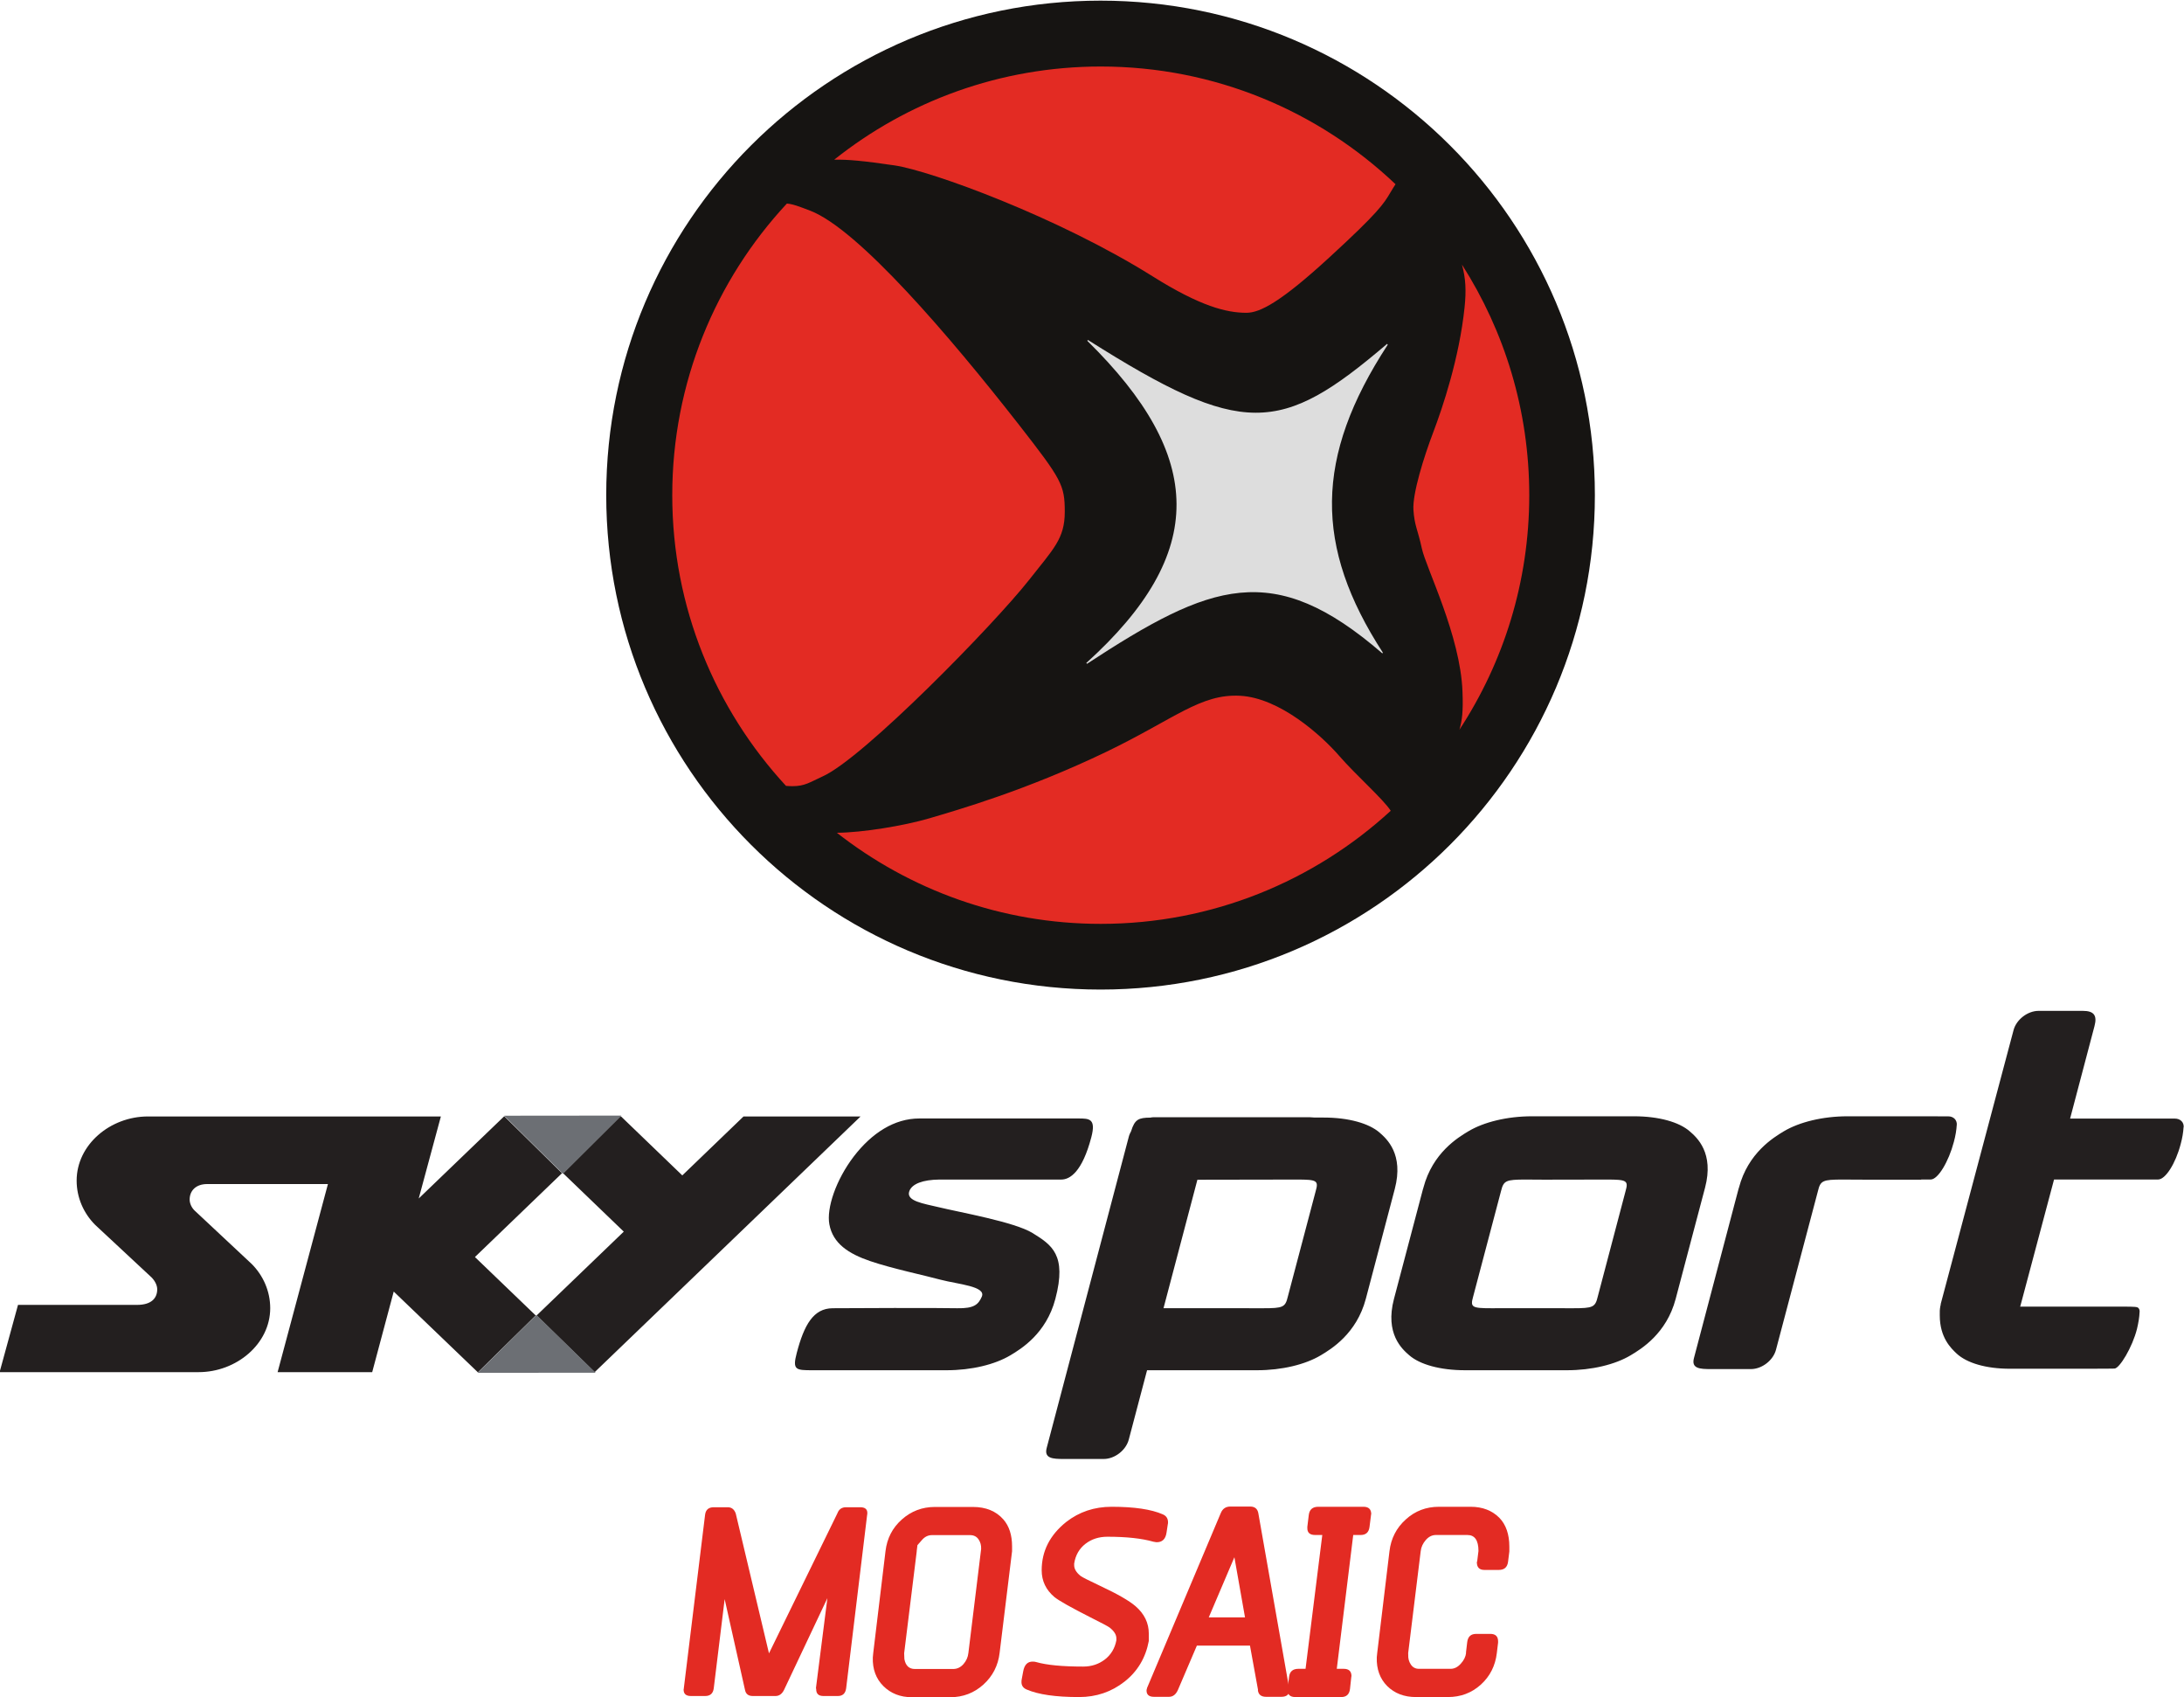
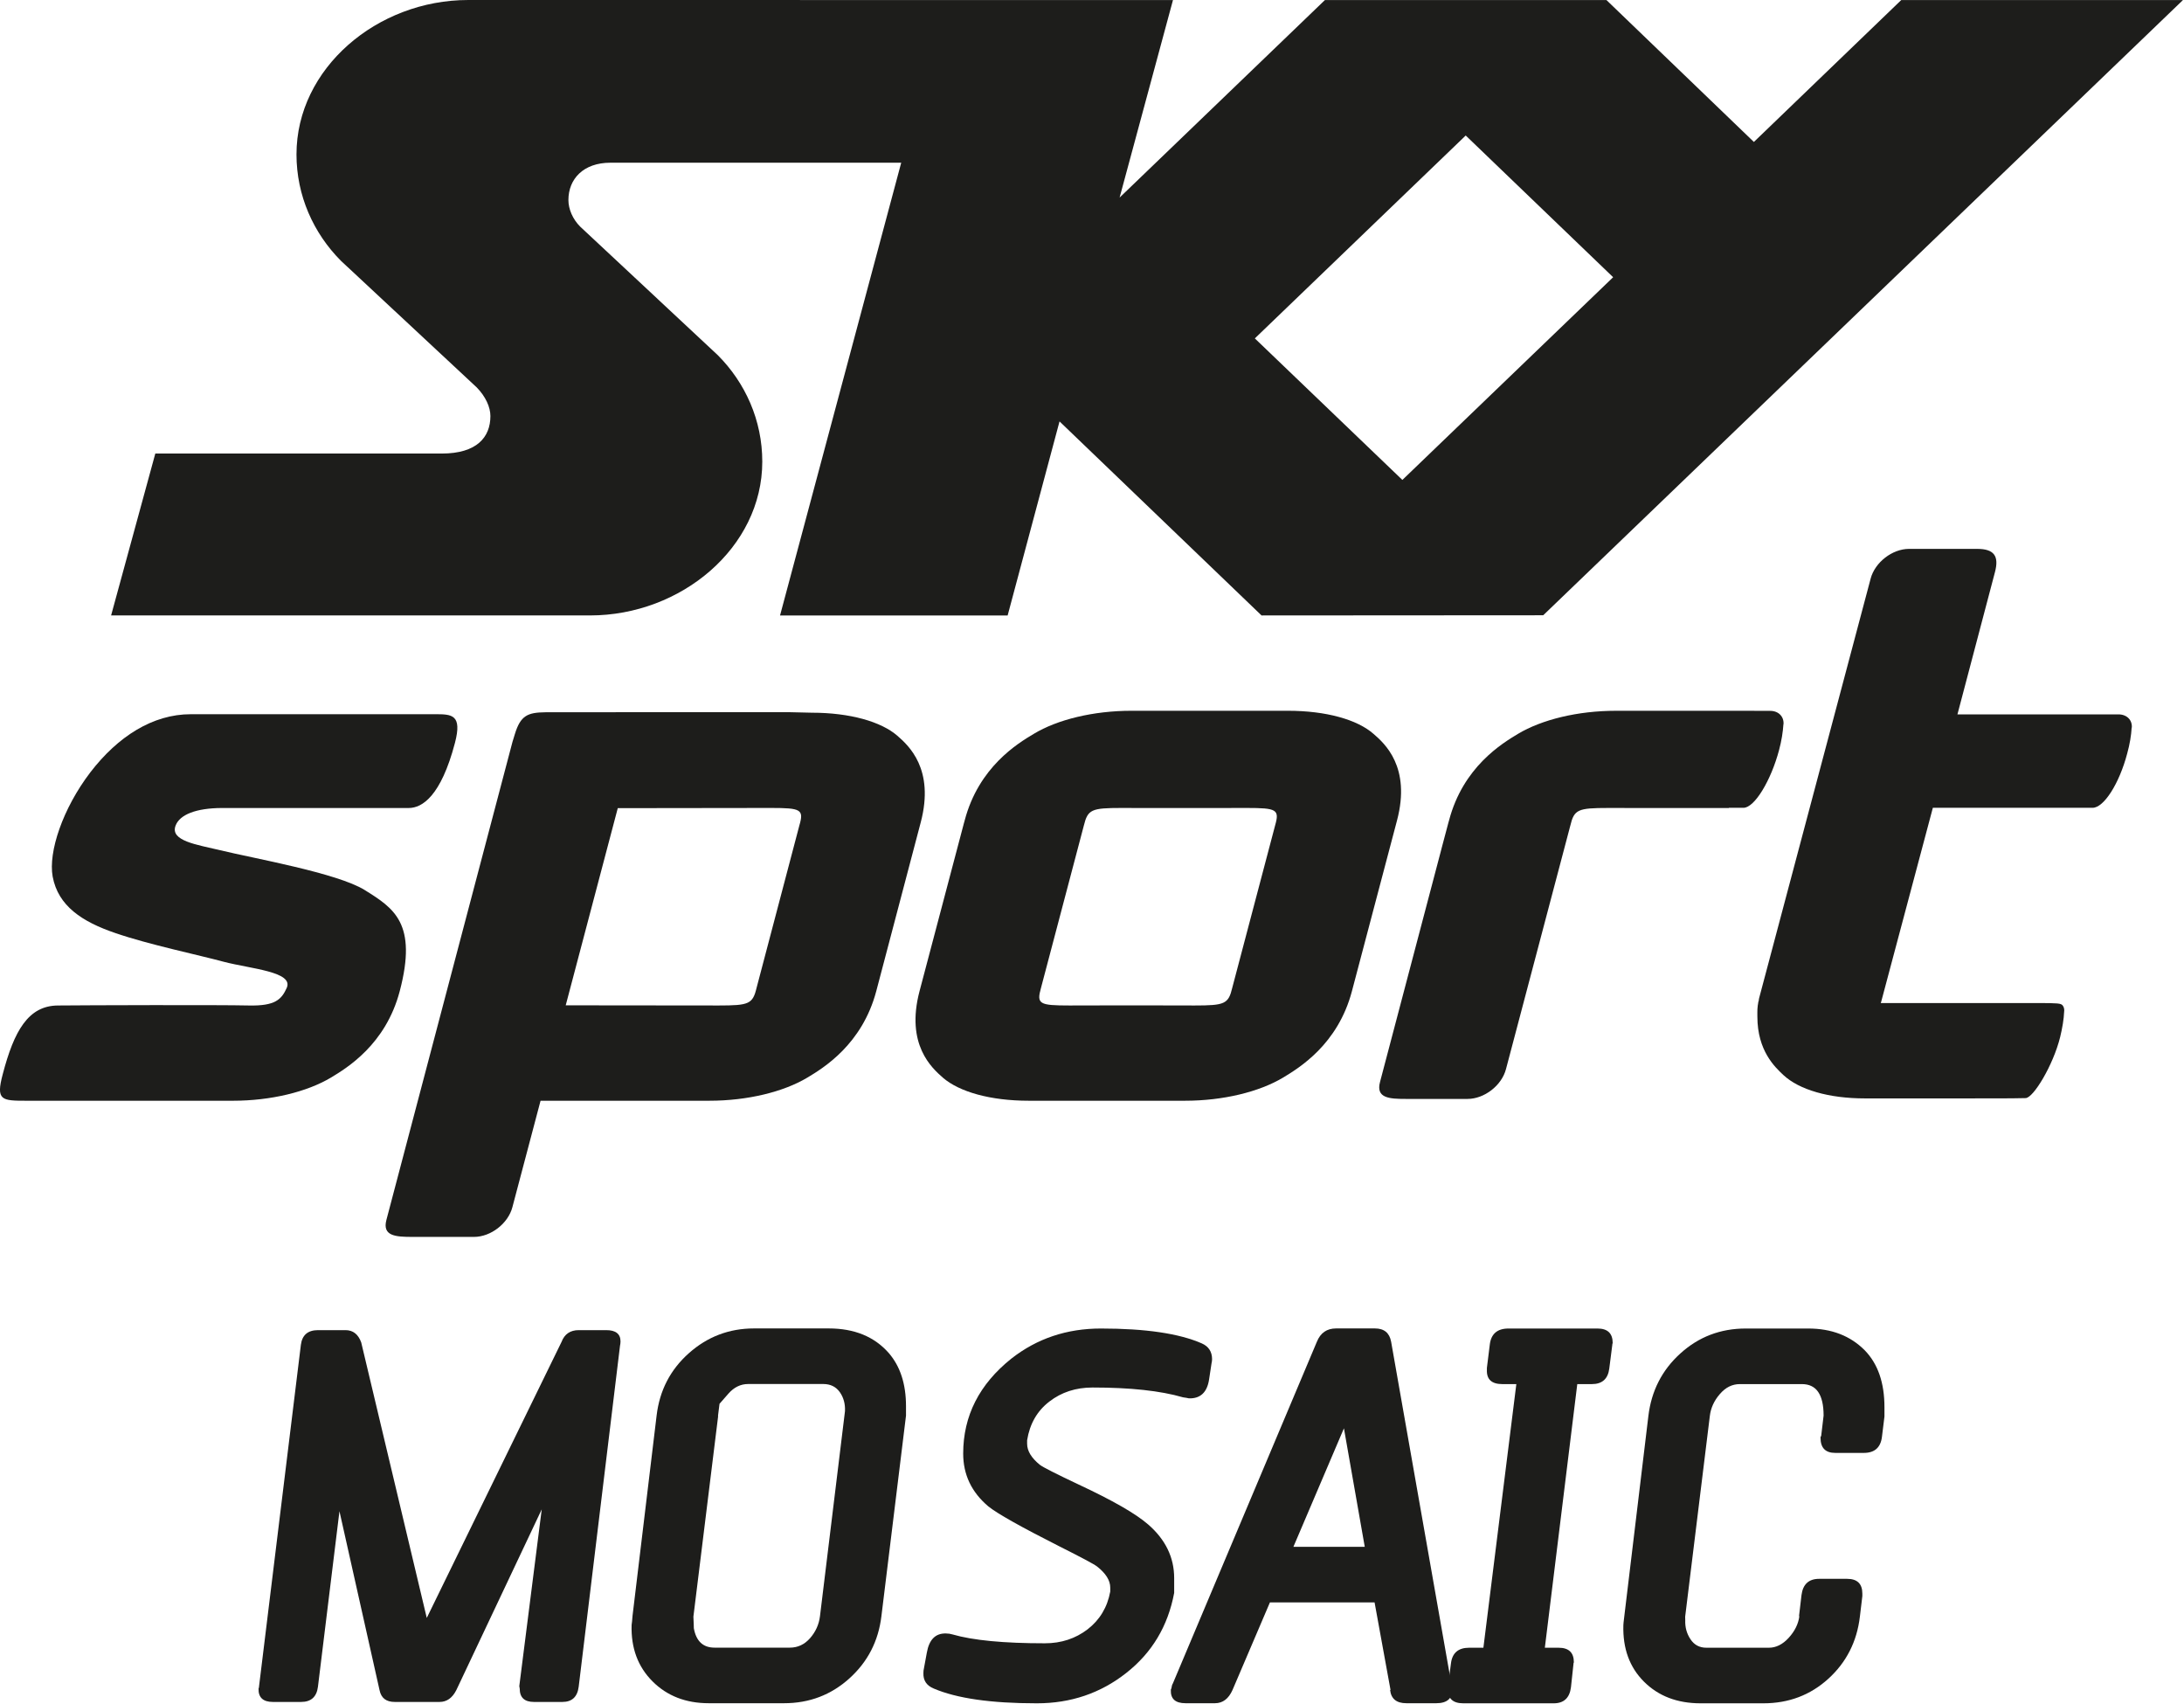
- <svg xmlns="http://www.w3.org/2000/svg" id="svg78926" width="13.35mm" height="10.365mm" version="1.1" viewBox="0 0 47.302 36.725">
-   <defs id="defs78928">
-     <clipPath id="clipPath66766">
-       <path id="path66768" d="m121.98 495.75h82.8v31.039h-82.8v-31.039z" />
-     </clipPath>
-     <clipPath id="clipPath66750">
-       <path id="path66752" d="m144.45 496.58h37.842v29.38h-37.842v-29.38z" />
-     </clipPath>
-     <clipPath id="clipPath66710">
-       <path id="path66712" d="m121.98 495.75h82.8v31.039h-82.8v-31.039z" />
-     </clipPath>
-   </defs>
-   <g id="layer1" transform="translate(-364.92 -425.43)">
-     <g id="g66706" transform="matrix(1.25 0 0 -1.25 184.35 1082.9)">
-       <g id="g66708" clip-path="url(#clipPath66710)">
-         <g id="g66714" transform="translate(159.48 499.73)">
-           <path id="path66716" d="m0 0-0.363-2.998c-0.012-0.089-0.06-0.134-0.143-0.134h-0.251c-0.084 0-0.125 0.039-0.125 0.118l-4e-3 0.021 0.198 1.556-0.752-1.591c-0.035-0.069-0.084-0.104-0.147-0.104h-0.394c-0.075 0-0.12 0.034-0.134 0.103l-0.353 1.575-0.189-1.544c-0.011-0.089-0.061-0.134-0.148-0.134h-0.248c-0.087 0-0.129 0.039-0.126 0.118 3e-3 5e-3 4e-3 0.012 4e-3 0.021l0.368 3.002c0.011 0.086 0.062 0.129 0.151 0.129h0.241c0.067 0 0.113-0.036 0.139-0.108l0.576-2.423 1.186 2.427c0.026 0.07 0.076 0.104 0.151 0.104h0.242c0.084 0 0.125-0.033 0.125-0.099 0-0.012-1e-3 -0.025-4e-3 -0.039" fill="#e32b23" />
-         </g>
-         <g id="g66718" transform="translate(160.43 499.3)">
-           <path id="path66720" d="m0 0-0.078-0.089c-3e-3 -0.021-7e-3 -0.057-0.013-0.107h1e-3l-0.218-1.765c3e-3 -0.059 4e-3 -0.092 4e-3 -0.101 0.021-0.114 0.081-0.172 0.182-0.172h0.663c0.069 0 0.128 0.028 0.178 0.084 0.049 0.055 0.078 0.12 0.086 0.193l0.221 1.803c3e-3 0.064-0.013 0.119-0.046 0.167s-0.082 0.072-0.146 0.072h-0.66c-0.067 0-0.125-0.028-0.174-0.085m-0.172-2.723c-0.202 0-0.367 0.065-0.496 0.193-0.128 0.128-0.189 0.293-0.183 0.495 2e-3 0.018 5e-3 0.045 8e-3 0.083l0.212 1.76c0.026 0.22 0.12 0.403 0.283 0.548s0.354 0.217 0.573 0.217h0.658c0.225 0 0.401-0.072 0.528-0.216 0.101-0.116 0.151-0.271 0.151-0.468v-0.082l-0.216-1.763c-0.026-0.219-0.12-0.402-0.281-0.548-0.162-0.146-0.354-0.219-0.576-0.219h-0.661z" fill="#e32b23" />
-         </g>
-         <g id="g66722" transform="translate(163.15 496.58)">
-           <path id="path66724" d="m0 0c-0.401 0-0.702 0.043-0.904 0.13-0.063 0.026-0.094 0.072-0.091 0.138 0 0.015 2e-3 0.028 4e-3 0.039l0.026 0.139c0.021 0.115 0.077 0.171 0.169 0.168 0.02 0 0.039-3e-3 0.056-8e-3 0.182-0.052 0.453-0.078 0.814-0.078 0.144 0 0.269 0.041 0.376 0.123 0.106 0.082 0.173 0.193 0.199 0.332v0.034c0 0.064-0.039 0.126-0.117 0.187-0.026 0.02-0.137 0.079-0.333 0.177-0.337 0.171-0.545 0.288-0.623 0.351-0.147 0.124-0.221 0.279-0.221 0.464 0 0.332 0.142 0.61 0.424 0.836 0.225 0.176 0.488 0.264 0.788 0.264 0.392 0 0.687-0.044 0.886-0.131 0.061-0.026 0.091-0.072 0.091-0.139 0-0.012-1e-3 -0.023-4e-3 -0.035l-0.022-0.144c-0.017-0.113-0.076-0.168-0.177-0.165-0.012 3e-3 -0.029 6e-3 -0.052 9e-3 -0.199 0.057-0.464 0.086-0.796 0.086-0.147 0-0.274-0.041-0.38-0.123-0.107-0.083-0.172-0.196-0.195-0.341v-0.03c0-0.063 0.037-0.126 0.112-0.186 0.026-0.02 0.14-0.078 0.342-0.173 0.297-0.139 0.5-0.256 0.61-0.351 0.153-0.133 0.229-0.291 0.229-0.473v-0.129c-0.055-0.292-0.195-0.527-0.422-0.705-0.226-0.177-0.488-0.266-0.785-0.266h-4e-3z" fill="#e32b23" />
-         </g>
-         <g id="g66726" transform="translate(165.4 497.96)">
-           <path id="path66728" d="m0 0h0.628l-0.184 1.042-0.444-1.042zm0.994-1.376c-0.087 0-0.135 0.039-0.143 0.117h3e-3l-0.14 0.77h-0.92l-0.329-0.769c-0.035-0.078-0.086-0.118-0.155-0.118h-0.259c-0.089 0-0.132 0.039-0.129 0.117 0 6e-3 1e-3 0.01 4e-3 0.013 3e-3 0.02 7e-3 0.035 0.013 0.043l1.268 3.007c0.031 0.078 0.087 0.116 0.168 0.116h0.342c0.081 0 0.128-0.039 0.142-0.117l0.528-2.997c9e-3 -0.017 0.013-0.032 0.013-0.043v-9e-3c0-0.086-0.047-0.13-0.142-0.13h-0.264z" fill="#e32b23" />
-         </g>
-         <g id="g66730" transform="translate(166.9 496.58)">
-           <path id="path66732" d="m0 0c-0.092 0-0.137 0.043-0.134 0.129v0.021l0.026 0.202c0.011 0.091 0.065 0.137 0.16 0.137h0.125l0.29 2.318h-0.123c-0.094 0-0.139 0.042-0.136 0.125v0.017l0.025 0.206c0.012 0.094 0.067 0.141 0.165 0.141h0.783c0.089 0 0.134-0.043 0.134-0.129-3e-3 -2e-3 -4e-3 -8e-3 -4e-3 -0.017l-0.026-0.205c-0.012-0.092-0.063-0.138-0.154-0.138h-0.128l-0.285-2.318h0.121c0.089 0 0.134-0.043 0.134-0.129-3e-3 -3e-3 -4e-3 -8e-3 -4e-3 -0.017l-0.022-0.202c-0.011-0.094-0.062-0.141-0.151-0.141h-0.796z" fill="#e32b23" />
-         </g>
-         <g id="g66734" transform="translate(168.99 496.58)">
-           <path id="path66736" d="m0 0c-0.205 0-0.371 0.064-0.498 0.19-0.126 0.127-0.187 0.293-0.181 0.498 0 6e-3 3e-3 0.032 8e-3 0.078l0.212 1.76c0.026 0.22 0.12 0.404 0.282 0.55 0.161 0.147 0.353 0.22 0.575 0.22h0.549c0.205 0 0.371-0.064 0.498-0.191 0.115-0.119 0.173-0.286 0.173-0.501v-0.082l-0.022-0.177c-0.012-0.096-0.065-0.143-0.16-0.143h-0.251c-0.086 0-0.13 0.044-0.13 0.134 0 9e-3 3e-3 0.014 9e-3 0.017h-3e-3l0.022 0.177c0 0.185-0.064 0.277-0.191 0.277h-0.546c-0.067 0-0.125-0.029-0.176-0.087-0.05-0.058-0.08-0.122-0.088-0.194l-0.217-1.765 1e-3 -0.03c-3e-3 -0.062 0.012-0.118 0.045-0.167 0.033-0.05 0.08-0.075 0.141-0.075h0.549c0.063 0 0.122 0.029 0.175 0.088 0.054 0.058 0.085 0.121 0.093 0.189l-3e-3 -1e-3 0.022 0.186c0.012 0.096 0.063 0.143 0.156 0.143h0.245c0.089 0 0.134-0.043 0.134-0.129v-0.022l-0.022-0.182c-0.026-0.219-0.118-0.401-0.276-0.545-0.159-0.144-0.349-0.216-0.571-0.216h-0.554z" fill="#e32b23" />
-         </g>
-         <g id="g66738" transform="translate(172.09 517.4)">
-           <path id="path66740" d="m0 0c0-4.731-3.835-8.565-8.565-8.565-4.731 0-8.565 3.834-8.565 8.565 0 4.73 3.834 8.565 8.565 8.565 4.73 0 8.565-3.835 8.565-8.565" fill="#161412" />
-         </g>
-         <g id="g66742" transform="translate(168.49 520.02)">
-           <path id="path66744" d="m0 0c-1.847-1.577-2.503-1.627-5.185 0.068l-9e-3 -0.016c2.039-2.004 2.088-3.677-0.018-5.58l0.012-0.014c2.143 1.401 3.223 1.819 5.118 0.18l8e-3 0.014c-1.19 1.836-1.188 3.383 0.085 5.333l-0.011 0.015z" fill="#ddd" />
-         </g>
-       </g>
-     </g>
-     <g id="g66746" transform="matrix(1.25 0 0 -1.25 184.35 1082.9)">
-       <g id="g66748" clip-path="url(#clipPath66750)">
-         <g id="g66754" transform="translate(158.91 523.21)">
-           <path id="path66756" d="m0 0c0.239 5e-3 0.499-0.019 1.047-0.099 0.634-0.095 2.834-0.896 4.468-1.92 0.831-0.522 1.284-0.633 1.628-0.633 0.234 0 0.597 0.187 1.446 0.968 0.832 0.764 0.933 0.918 1.05 1.119 0.042 0.072 0.07 0.113 0.087 0.14-1.331 1.263-3.128 2.039-5.107 2.039-1.747 0-3.352-0.605-4.619-1.614m8.752-10.329c-0.307 0.355-1.031 1.006-1.718 1.043-0.688 0.037-1.135-0.4-2.315-0.969-1.394-0.67-2.569-1.005-3.075-1.155-0.441-0.129-1.157-0.246-1.598-0.249 1.261-0.987 2.847-1.578 4.573-1.578 1.937 0 3.701 0.744 5.024 1.959-0.13 0.202-0.612 0.627-0.891 0.949m3.291 4.517c0 1.472-0.429 2.841-1.166 3.995 0.065-0.237 0.076-0.448 0.045-0.743-0.091-0.876-0.38-1.733-0.542-2.16-0.164-0.43-0.361-1.063-0.344-1.343 0.018-0.279 0.073-0.335 0.146-0.671 0.071-0.335 0.668-1.508 0.704-2.477 0.014-0.348-6e-3 -0.5-0.053-0.663 0.764 1.167 1.21 2.562 1.21 4.062m-8.663-1.463c0.419 0.534 0.615 0.709 0.615 1.175 0 0.465-0.053 0.559-0.795 1.51-1.196 1.53-2.786 3.391-3.619 3.708-0.194 0.074-0.298 0.114-0.401 0.122-1.232-1.324-1.986-3.1-1.986-5.052 0-1.943 0.748-3.711 1.971-5.035 0.036-2e-3 0.075-5e-3 0.11-5e-3 0.216 0 0.299 0.066 0.524 0.169 0.705 0.315 2.966 2.627 3.581 3.408" fill="#e32b23" />
-         </g>
-         <g id="g66758" transform="translate(182.14 506.6)">
-           <path id="path66760" d="m0 0h-1.816l0.423 1.603c0.049 0.184-0.01 0.263-0.201 0.263h-0.769c-0.189 0-0.385-0.151-0.433-0.335l-1.26-4.736c-3e-3 -0.012-3e-3 -0.022-3e-3 -0.03l-3e-3 -2e-3c-0.015-0.083-0.012-0.099-0.012-0.173 0-0.386 0.197-0.57 0.292-0.66 0.18-0.167 0.516-0.263 0.922-0.263h1.168l0.488 1e-3 0.157 2e-3c0.088 2e-3 0.311 0.371 0.39 0.687 0.024 0.102 0.042 0.202 0.045 0.292l1e-3 0.01c0 0.024-7e-3 0.044-0.02 0.058-0.02 0.022-0.047 0.026-0.287 0.026h-1.764l5e-3 0.013 0.583 2.189h1.803c0.127 0 0.302 0.274 0.391 0.613 0.029 0.106 0.045 0.206 0.05 0.292h2e-3c6e-3 0.086-0.057 0.15-0.152 0.15m-14.887-1.255-0.484-1.832c-0.043-0.181-0.084-0.198-0.424-0.198-0.201 0-1.091 1e-3 -1.729 1e-3l0.587 2.225c0.638 1e-3 1.528 3e-3 1.73 3e-3 0.34 0 0.372-0.018 0.32-0.199m1.106 1.013c-0.183 0.159-0.535 0.26-0.966 0.26h-0.155c-0.043 4e-3 -0.078 6e-3 -0.096 6e-3h-1.962-0.73c-0.022 0-0.042-3e-3 -0.062-7e-3 -0.201-2e-3 -0.27-0.027-0.334-0.236-0.016-0.03-0.031-0.061-0.039-0.093l-1.423-5.392c-0.049-0.184 0.105-0.192 0.295-0.192h0.693c0.19 0 0.385 0.15 0.434 0.336l0.317 1.201h1.906c0.431 0 0.836 0.099 1.104 0.259 0.181 0.108 0.62 0.374 0.78 0.977l0.502 1.904c0.159 0.604-0.14 0.869-0.264 0.977m10.001 0.131h1e-3c6e-3 0.086-0.055 0.15-0.15 0.15h-0.179v1e-3h-1.562c-0.432 0-0.837-0.1-1.106-0.26-0.179-0.108-0.62-0.374-0.778-0.977l-7e-3 -0.022-0.082-0.309v-1e-3l-0.69-2.618c-0.05-0.185 0.104-0.192 0.295-0.192h0.692c0.19 0 0.386 0.151 0.434 0.335l0.727 2.749c0.043 0.181 0.084 0.199 0.425 0.199 0.071 0 0.213 0 0.396-2e-3h0.968v3e-3h0.165c0.127 0 0.312 0.312 0.401 0.651 0.029 0.106 0.045 0.205 0.05 0.293m-5.738-1.144-0.483-1.832c-0.043-0.181-0.085-0.198-0.425-0.198-0.073 0-0.845 2e-3 -1.016 1e-3 -0.182-1e-3 -0.325-1e-3 -0.398-1e-3 -0.34 0-0.371 0.017-0.32 0.198l0.484 1.832c0.045 0.181 0.084 0.199 0.425 0.199 0.072 0 0.138 0 0.321-2e-3 0.17-1e-3 1.019 2e-3 1.091 2e-3 0.34 0 0.373-0.018 0.321-0.199m1.377 0.058c0.159 0.603-0.14 0.869-0.266 0.977-0.183 0.16-0.535 0.26-0.966 0.26h-1.766c-0.43 0-0.836-0.1-1.103-0.26-0.181-0.108-0.62-0.374-0.779-0.977l-6e-3 -0.022h-1e-3l-0.503-1.904c-0.159-0.603 0.14-0.869 0.265-0.977 0.184-0.16 0.536-0.259 0.966-0.259h1.767c0.43 0 0.836 0.099 1.103 0.259 0.181 0.108 0.621 0.374 0.78 0.977l0.311 1.178 0.198 0.748zm-16.66 1.234-1.061-1.021-1.061 1.021h-0.014l-0.99-0.984 1.051-1.011-1.51-1.452 1.006-0.982 4.607 4.429h-2.028zm-3.145-0.983-0.997 0.983h-8e-3l-1.478-1.421 0.384 1.421h-5.075c-0.656 0-1.236-0.491-1.236-1.111 0-0.296 0.122-0.567 0.32-0.766l0.978-0.911c0.064-0.065 0.098-0.142 0.098-0.206 0-0.151-0.097-0.27-0.35-0.27h-2.062l-0.319-1.165h3.448c0.656 0 1.24 0.488 1.241 1.107 0 0.296-0.122 0.567-0.32 0.766l-0.99 0.926c-0.055 0.053-0.086 0.127-0.086 0.191 0 0.152 0.108 0.268 0.302 0.268h2.094l-0.872-3.258h1.639l0.373 1.396 1.455-1.396h7e-3l0.998 0.982-1.053 1.012 1.509 1.452zm8.154-1.037c-0.312 0.193-1.256 0.358-1.631 0.449-0.258 0.062-0.57 0.105-0.505 0.278 0.047 0.126 0.233 0.197 0.52 0.2 0.25 0 1.84-2e-3 2.112 0 0.151 0 0.363 0.132 0.521 0.733 0.085 0.323-0.036 0.325-0.222 0.325h-2.759c-0.43 0-0.822-0.251-1.134-0.657-0.311-0.408-0.475-0.897-0.424-1.176 0.061-0.332 0.331-0.509 0.706-0.637 0.373-0.128 0.946-0.248 1.225-0.324 0.302-0.079 0.791-0.112 0.71-0.294-0.059-0.132-0.13-0.205-0.425-0.199-0.34 8e-3 -1.864 3e-3 -2.16 0-0.332-3e-3 -0.493-0.287-0.621-0.775-0.079-0.297-0.013-0.299 0.272-0.299h2.326c0.431 0 0.836 0.099 1.104 0.259 0.181 0.108 0.621 0.374 0.779 0.977 0.203 0.766-0.066 0.936-0.394 1.14" fill="#231f1f" />
-         </g>
-       </g>
-     </g>
-     <g id="g66762" transform="matrix(1.25 0 0 -1.25 184.35 1082.9)">
-       <g id="g66764" clip-path="url(#clipPath66766)">
-         <g id="g66770" transform="translate(153.19 506.65)">
-           <path id="path66772" d="M 0,0 1.02,-1.007 2.033,0.002 0,0 Z" fill="#6c6f74" />
-         </g>
-         <g id="g66774" transform="translate(153.75 503.2)">
-           <path id="path66776" d="M 0,0 -1.02,-1.004 1.026,-1.002 0,0 Z" fill="#6c6f74" />
-         </g>
-       </g>
+ <svg xmlns="http://www.w3.org/2000/svg" id="svg27" width="185.53pt" height="144.65pt" version="1.1" viewBox="0 0 185.53 144.65">
+   <g id="g4545" transform="matrix(1.1994 0 0 1.1994 0 .00023162)" fill="#1d1d1b">
+     <path id="path2460" d="m99.326 33.982-10.45-10.021 14.936-14.366 10.442 10.034zm35.333-33.978-10.437 10.047-10.442-10.047h-19.94l-14.542 13.985 3.78-13.985-49.918-4e-3c-6.455 0-12.161 4.841-12.161 10.933 0 2.912 1.197 5.574 3.149 7.534l9.621 8.968c0.623 0.64 0.965 1.39 0.965 2.026 0 1.491-0.956 2.653-3.447 2.653h-20.287l-3.131 11.463h33.921c6.451 0 12.2-4.802 12.2-10.893 0-2.916-1.197-5.578-3.153-7.538l-9.74-9.095c-0.539-0.535-0.838-1.254-0.838-1.886 0-1.495 1.061-2.644 2.973-2.644h20.598l-8.582 32.057h16.12l3.675-13.739 14.309 13.739 19.949-0.013 45.31-43.56z" />
+     <g id="g7835" transform="matrix(.3056 0 0 .3056 20.012 85.097)">
+       <path id="path2464-9" d="m230.03-87.175-9.931 37.62c-0.888 3.716-1.739 4.064-8.714 4.064-1.492 0-17.346-0.046-20.87-0.018-3.735 0.018-6.673 0.018-8.156 0.018-6.993 0-7.634-0.348-6.581-4.064l9.931-37.62c0.915-3.725 1.739-4.082 8.723-4.082 1.501 0 2.847 0 6.599 0.018 3.497 0.027 20.915-0.018 22.416-0.018 6.966 0 7.661 0.357 6.581 4.082m28.265-1.19c3.277-12.384-2.874-17.84-5.446-20.055-3.762-3.313-10.993-5.355-19.835-5.355h-36.265c-8.833 0-17.172 2.041-22.654 5.355-3.716 2.215-12.741 7.67-16 20.055l-0.119 0.449h-9e-3l-10.334 39.103c-3.268 12.384 2.874 17.821 5.419 20.055 3.78 3.277 11.011 5.336 19.854 5.336h36.275c8.833 0 17.172-2.059 22.664-5.336 3.698-2.233 12.741-7.67 16-20.055l6.389-24.183z" />
+       <path id="path2468-4" d="m347.85-110.66h0.018c0.128-1.757-1.144-3.094-3.085-3.094h-3.661v-0.018h-32.092c-8.851 0-17.172 2.041-22.7 5.346-3.689 2.215-12.732 7.67-15.982 20.064l-0.128 0.439-1.684 6.343v0.018l-14.178 53.776c-1.016 3.78 2.151 3.945 6.041 3.945h14.224c3.909 0 7.936-3.112 8.925-6.911l14.911-56.421c0.888-3.725 1.748-4.082 8.741-4.082 1.455 0 4.366 0 8.128 0.009h19.881v-0.046h3.368c2.609 0 6.417-6.417 8.256-13.364 0.586-2.16 0.897-4.22 1.016-6.005" />
+       <path id="path2472-5" d="m119.77-87.175-9.913 37.62c-0.897 3.716-1.748 4.064-8.723 4.064-4.137 0-22.407-0.037-35.506-0.037l12.064-45.684c13.098-0.027 31.378-0.046 35.515-0.046 6.993 0 7.652 0.357 6.563 4.082m22.728-20.805c-3.762-3.277-11.002-5.346-19.835-5.346 0 0-4.787-0.119-5.144-0.119h-40.293v0.018h-15.011-1.291c-4.128 0.046-5.757 0.751-7.075 5.034-0.192 0.604-0.384 1.19-0.568 1.858l-29.208 110.72c-0.998 3.771 2.16 3.945 6.05 3.945h14.243c3.899 0 7.909-3.094 8.906-6.892l6.526-24.659h39.13c8.842 0 17.172-2.059 22.664-5.336 3.725-2.233 12.723-7.67 16.009-20.055l10.307-39.103c3.277-12.403-2.865-17.84-5.41-20.064" />
+       <path id="path2476-3" d="m425.47-112.94h-37.291l8.687-32.934c1.007-3.771-0.201-5.41-4.119-5.41h-15.789c-3.881 0-7.899 3.112-8.897 6.892l-25.858 97.254c-0.064 0.238-0.064 0.449-0.082 0.632l-0.055 0.009c-0.311 1.702-0.256 2.059-0.256 3.588 0 7.909 4.064 11.689 6.023 13.529 3.68 3.433 10.581 5.419 18.911 5.419h24l10.005-0.018 3.231-0.055c1.803-0.037 6.389-7.616 8-14.124 0.503-2.087 0.86-4.137 0.934-5.986l0.018-0.211c0-0.485-0.146-0.879-0.403-1.19-0.412-0.43-0.97-0.513-5.895-0.513h-36.229l0.101-0.293 11.973-44.943h37.025c2.609 0 6.188-5.62 8.018-12.577 0.604-2.179 0.934-4.229 1.034-6.005h0.037c0.119-1.767-1.153-3.066-3.121-3.066" />
+       <path id="path2480-0" d="m19.052-72.237c-6.398-3.963-25.767-7.341-33.465-9.217-5.309-1.282-11.725-2.142-10.38-5.702 0.961-2.581 4.778-4.055 10.673-4.091 5.144-0.018 37.785 0.009 43.368 0 3.112 0 7.46-2.746 10.7-15.057 1.748-6.627-0.751-6.673-4.567-6.673h-56.632c-8.851 0-16.906 5.153-23.304 13.474-6.398 8.384-9.767 18.435-8.723 24.156 1.272 6.801 6.819 10.453 14.517 13.071 7.67 2.655 19.432 5.107 25.153 6.664 6.197 1.62 16.238 2.288 14.581 6.041-1.226 2.709-2.691 4.201-8.723 4.082-6.984-0.165-38.279-0.064-44.348 0-6.847 0.073-10.124 5.876-12.751 15.918-1.629 6.105-0.275 6.151 5.574 6.151h47.762c8.833 0 17.162-2.059 22.682-5.336 3.707-2.233 12.732-7.661 15.991-20.055 4.156-15.744-1.373-19.222-8.11-23.423" />
    </g>
  </g>
+   <g id="g76361" transform="matrix(7.2504 0 0 -7.2504 -2413.7 844.92)" fill="#1d1d1b">
+     <path id="path70572" d="m340.17 100.77-0.484-3.993c-0.015-0.119-0.079-0.178-0.19-0.178h-0.334c-0.112 0-0.167 0.052-0.167 0.157l-5e-3 0.028 0.263 2.071-1.001-2.118c-0.047-0.092-0.112-0.138-0.196-0.138h-0.525c-0.1 0-0.159 0.045-0.178 0.137l-0.47 2.097-0.252-2.056c-0.015-0.119-0.081-0.178-0.197-0.178h-0.331c-0.115 0-0.171 0.052-0.168 0.156 4e-3 8e-3 6e-3 0.017 6e-3 0.028l0.49 3.999c0.015 0.115 0.082 0.172 0.201 0.172h0.322c0.088 0 0.149-0.048 0.184-0.144l0.768-3.227 1.579 3.233c0.035 0.092 0.102 0.138 0.202 0.138h0.322c0.111 0 0.167-0.044 0.167-0.132 0-0.015-2e-3 -0.033-6e-3 -0.052" />
+     <path id="path70576" d="m341.44 100.21-0.104-0.119c-4e-3 -0.027-0.01-0.075-0.018-0.143h2e-3l-0.29-2.35c4e-3 -0.078 5e-3 -0.123 5e-3 -0.135 0.027-0.152 0.108-0.228 0.243-0.228h0.882c0.093 0 0.172 0.037 0.237 0.111s0.104 0.16 0.116 0.257l0.293 2.402c4e-3 0.084-0.016 0.159-0.06 0.222-0.045 0.064-0.11 0.096-0.194 0.096h-0.88c-0.089 0-0.166-0.038-0.232-0.113m-0.23-3.626c-0.268 0-0.488 0.085-0.659 0.256s-0.253 0.391-0.245 0.66c4e-3 0.023 7e-3 0.059 0.011 0.109l0.282 2.345c0.035 0.294 0.161 0.537 0.378 0.73s0.471 0.29 0.763 0.29h0.876c0.3 0 0.534-0.096 0.703-0.288 0.134-0.155 0.202-0.362 0.202-0.623v-0.11l-0.288-2.348c-0.035-0.293-0.16-0.536-0.375-0.73s-0.47-0.291-0.766-0.291z" />
+     <path id="path70580" d="m345.05 96.583c-0.534 0-0.935 0.058-1.204 0.173-0.085 0.035-0.125 0.096-0.121 0.184 0 0.019 2e-3 0.037 6e-3 0.052l0.034 0.184c0.027 0.154 0.102 0.229 0.225 0.225 0.027 0 0.052-4e-3 0.075-0.011 0.242-0.07 0.603-0.104 1.083-0.104 0.192 0 0.359 0.055 0.501 0.164 0.142 0.11 0.231 0.257 0.265 0.442v0.046c0 0.085-0.052 0.167-0.155 0.248-0.035 0.027-0.183 0.106-0.444 0.237-0.449 0.227-0.726 0.383-0.83 0.467-0.196 0.166-0.294 0.371-0.294 0.618 0 0.442 0.189 0.813 0.565 1.113 0.3 0.235 0.649 0.352 1.049 0.352 0.522 0 0.916-0.058 1.181-0.174 0.08-0.035 0.121-0.097 0.121-0.185 0-0.016-2e-3 -0.031-6e-3 -0.047l-0.029-0.191c-0.023-0.151-0.102-0.225-0.236-0.221-0.016 4e-3 -0.039 8e-3 -0.069 0.012-0.265 0.077-0.618 0.115-1.06 0.115-0.196 0-0.365-0.055-0.507-0.165-0.142-0.109-0.229-0.26-0.26-0.453v-0.04c0-0.085 0.05-0.167 0.15-0.248 0.035-0.027 0.186-0.104 0.455-0.231 0.396-0.185 0.667-0.34 0.813-0.467 0.204-0.177 0.305-0.387 0.305-0.629v-0.173c-0.073-0.389-0.26-0.701-0.562-0.938-0.301-0.237-0.65-0.355-1.045-0.355z" />
+     <path id="path70584" d="m348.06 98.416h0.836l-0.244 1.388zm1.324-1.832c-0.116 0-0.179 0.051-0.191 0.155h5e-3l-0.187 1.026h-1.226l-0.438-1.025c-0.046-0.104-0.115-0.156-0.206-0.156h-0.345c-0.119 0-0.176 0.051-0.172 0.155 0 8e-3 2e-3 0.014 6e-3 0.017 4e-3 0.027 9e-3 0.047 0.017 0.058l1.688 4.004c0.042 0.104 0.117 0.156 0.225 0.156h0.455c0.108 0 0.171-0.052 0.19-0.156l0.703-3.992c0.012-0.023 0.017-0.043 0.017-0.058v-0.012c0-0.115-0.063-0.172-0.19-0.172z" />
+     <path id="path70588" d="m350.05 96.583c-0.123 0-0.182 0.057-0.179 0.171v0.029l0.035 0.268c0.015 0.122 0.086 0.183 0.213 0.183h0.167l0.386 3.088h-0.164c-0.125 0-0.185 0.055-0.181 0.166v0.023l0.034 0.274c0.015 0.125 0.088 0.188 0.219 0.188h1.043c0.119 0 0.178-0.057 0.178-0.171-3e-3 -4e-3 -5e-3 -0.012-5e-3 -0.023l-0.035-0.274c-0.015-0.122-0.083-0.183-0.204-0.183h-0.171l-0.38-3.088h0.161c0.12 0 0.179-0.057 0.179-0.171-3e-3 -4e-3 -5e-3 -0.012-5e-3 -0.023l-0.029-0.269c-0.016-0.125-0.083-0.188-0.202-0.188z" />
+     <path id="path70592" d="m352.83 96.583c-0.273 0-0.494 0.085-0.663 0.254s-0.249 0.389-0.241 0.662c0 8e-3 3e-3 0.042 0.011 0.104l0.282 2.345c0.035 0.293 0.159 0.538 0.375 0.733 0.215 0.195 0.47 0.292 0.766 0.292h0.732c0.273 0 0.493-0.085 0.662-0.255 0.154-0.158 0.231-0.38 0.231-0.666v-0.11l-0.029-0.236c-0.015-0.127-0.086-0.19-0.213-0.19h-0.334c-0.116 0-0.173 0.059-0.173 0.178 0 0.012 4e-3 0.019 0.011 0.023h-3e-3l0.028 0.236c0 0.246-0.084 0.369-0.254 0.369h-0.727c-0.089 0-0.167-0.038-0.234-0.116-0.067-0.077-0.107-0.163-0.118-0.258l-0.289-2.351 1e-3 -0.041c-3e-3 -0.082 0.017-0.156 0.061-0.222 0.044-0.067 0.106-0.1 0.187-0.1h0.732c0.084 0 0.162 0.039 0.233 0.117s0.112 0.162 0.124 0.252h-4e-3l0.029 0.247c0.016 0.127 0.085 0.191 0.207 0.191h0.328c0.118 0 0.178-0.058 0.178-0.173v-0.029l-0.029-0.242c-0.035-0.292-0.158-0.534-0.369-0.726s-0.465-0.288-0.761-0.288z" />
+   </g>
</svg>
